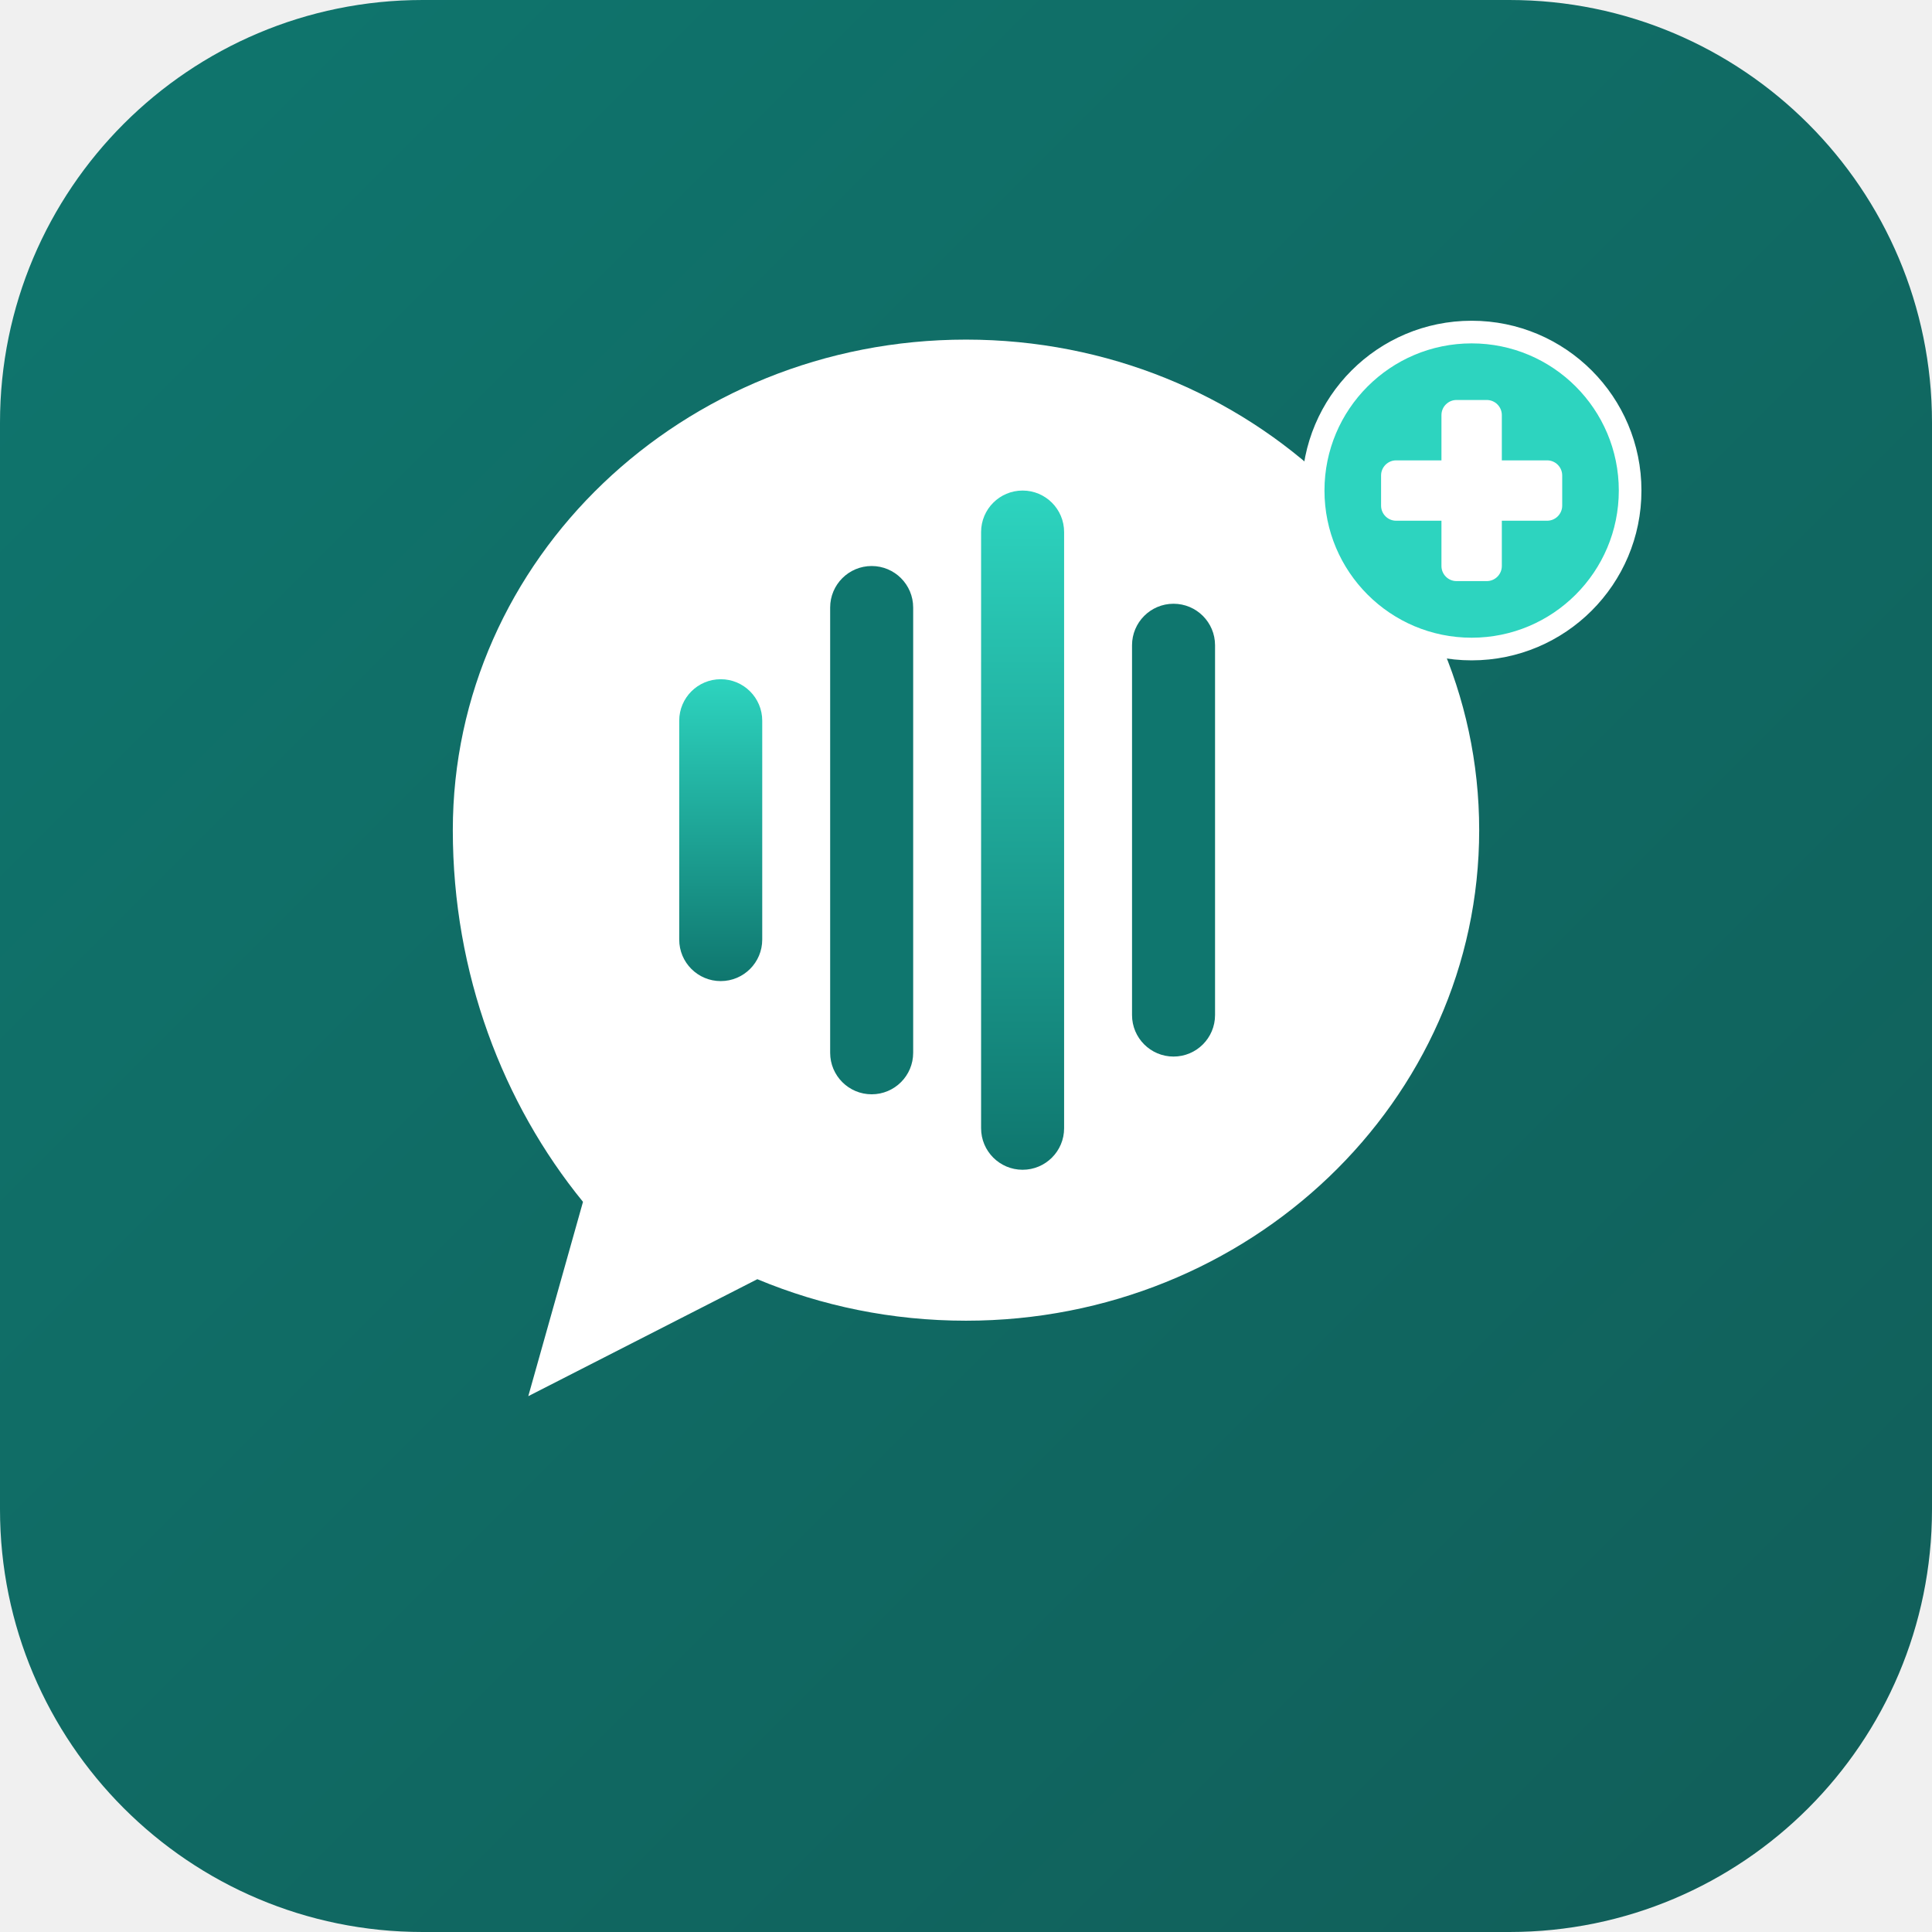
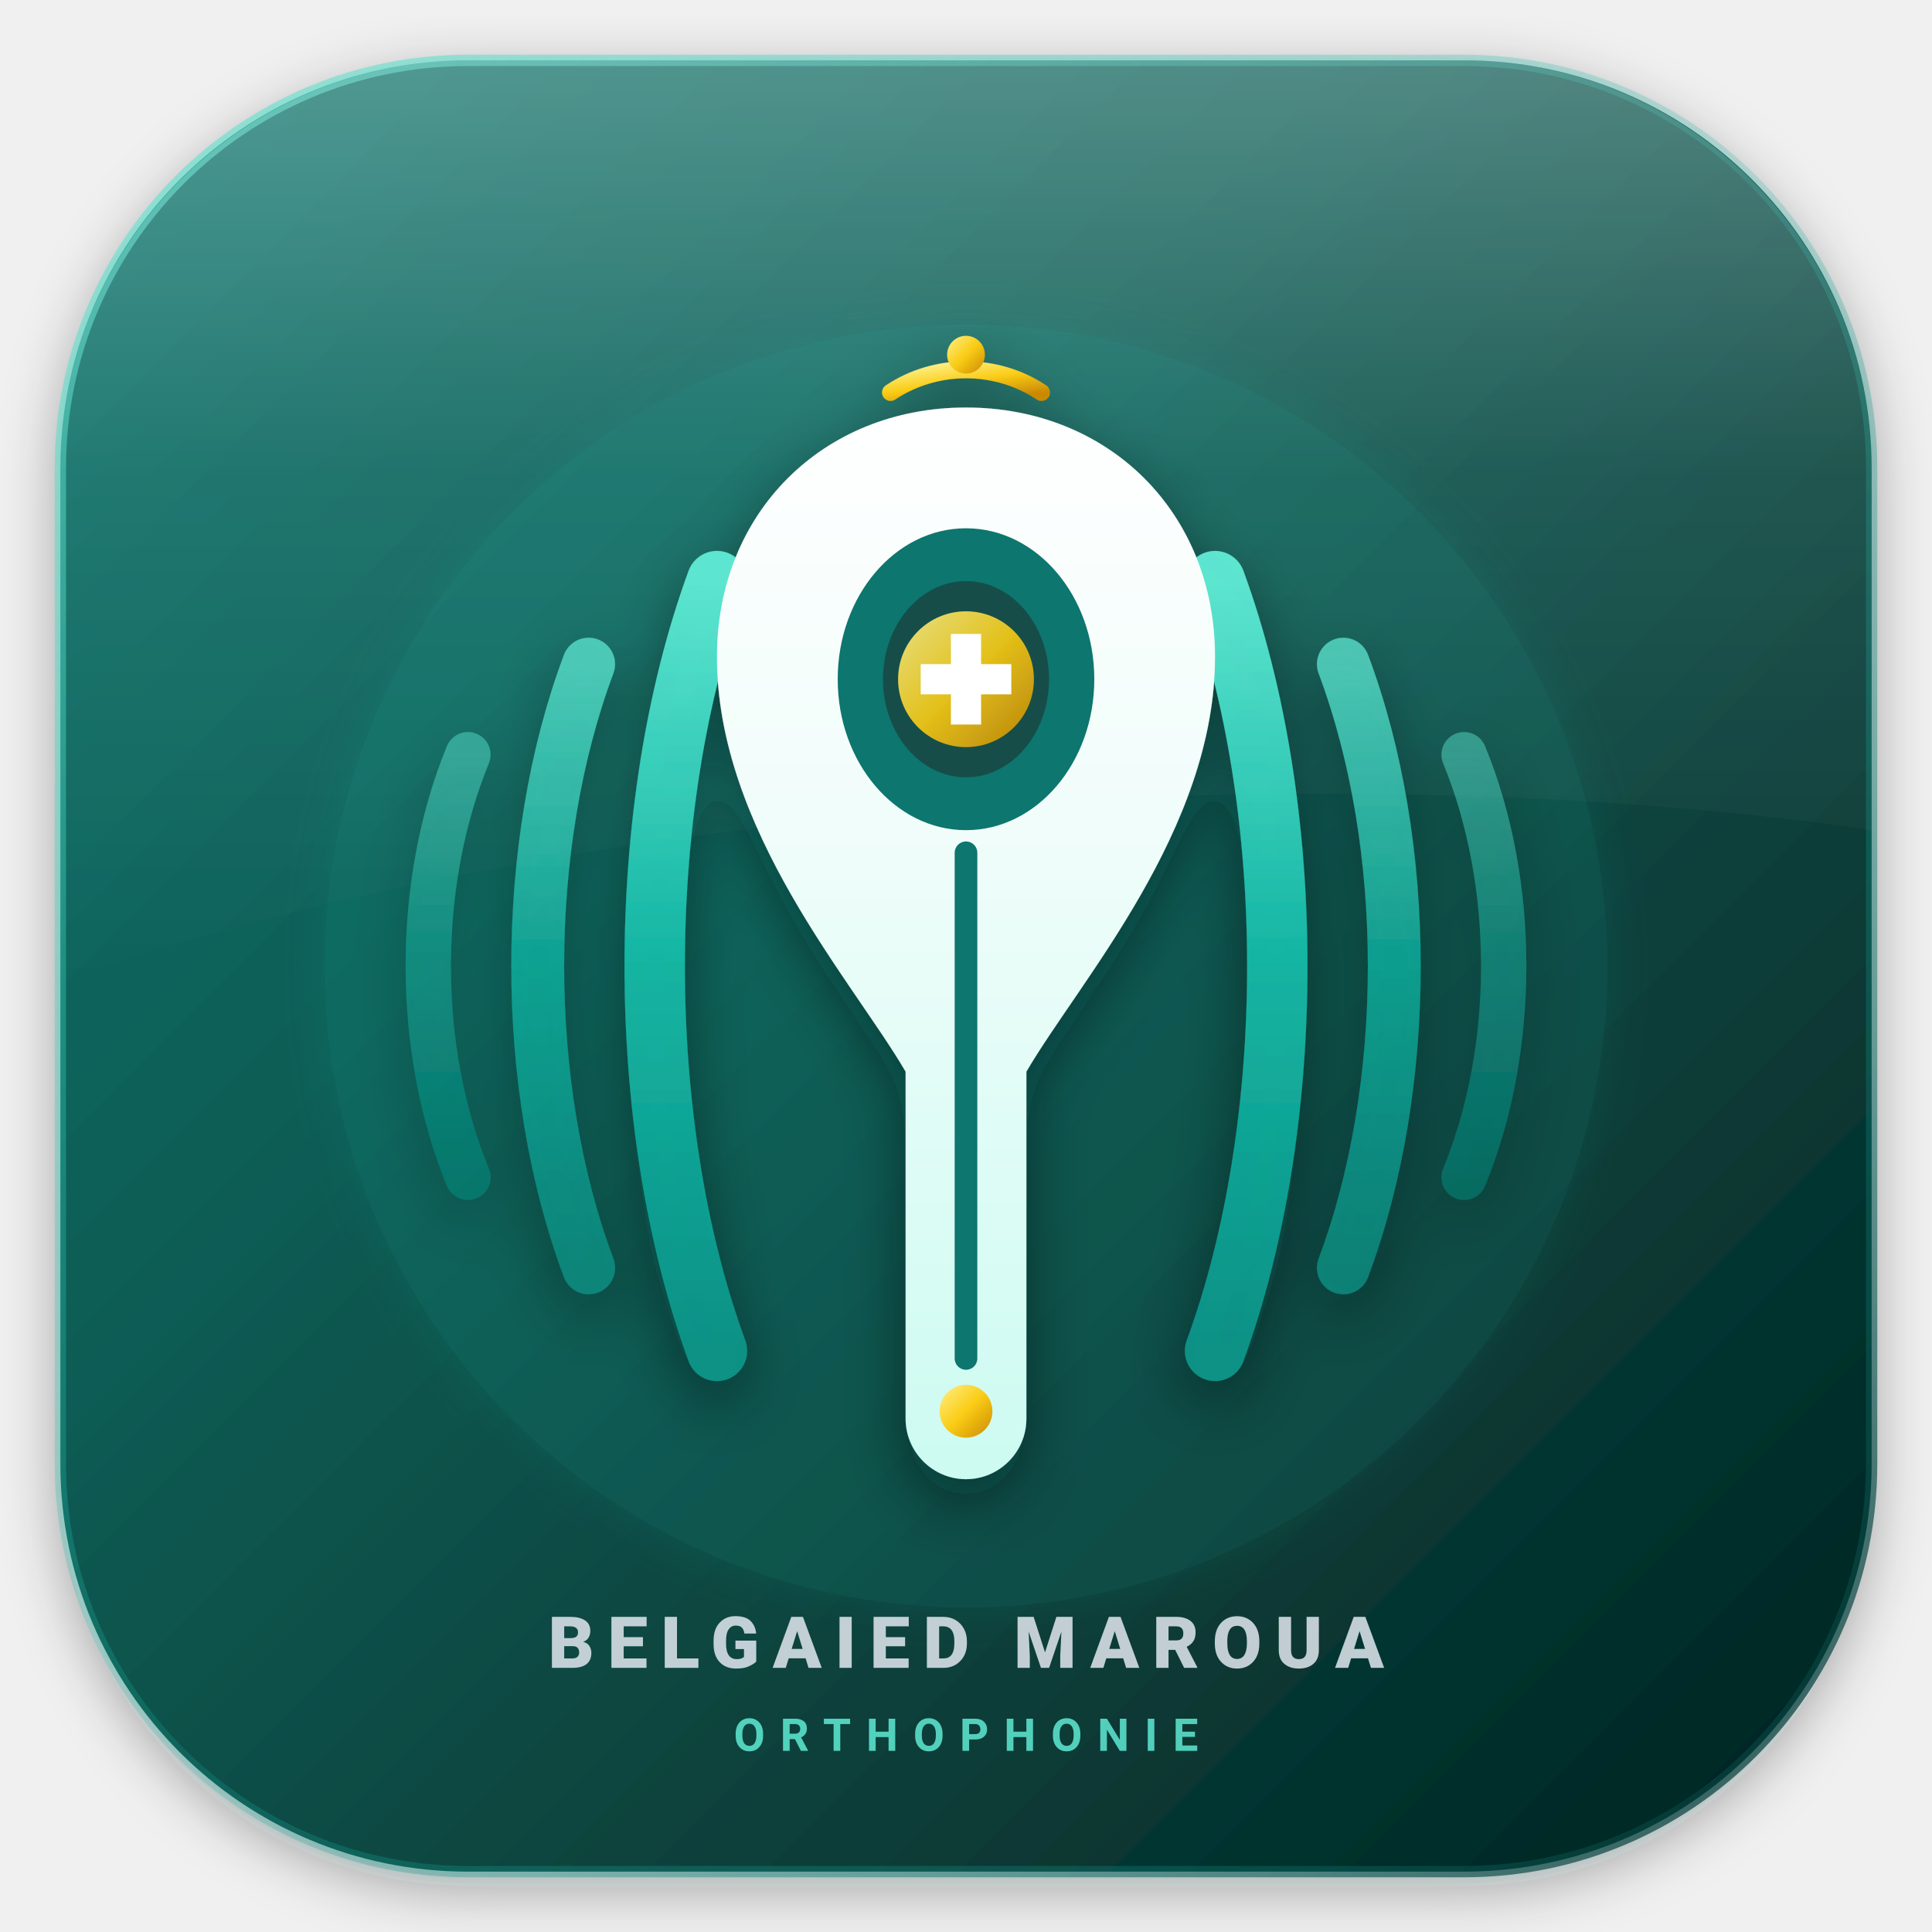
- <svg xmlns="http://www.w3.org/2000/svg" viewBox="0 0 512 512" fill="none">
+ <svg xmlns="http://www.w3.org/2000/svg" viewBox="0 0 512 512" width="512" height="512" fill="none">
  <defs>
-     <linearGradient id="bg" x1="0%" y1="0%" x2="100%" y2="100%">
+     <filter id="shadow-app" x="-10%" y="-10%" width="120%" height="120%" filterUnits="userSpaceOnUse">
+       <feDropShadow dx="0" dy="16" stdDeviation="20" flood-color="#021c1a" flood-opacity="0.65" />
+       <feDropShadow dx="0" dy="4" stdDeviation="8" flood-color="#021c1a" flood-opacity="0.35" />
+     </filter>
+     <filter id="glow-core" x="-20%" y="-20%" width="140%" height="140%" filterUnits="userSpaceOnUse">
+       <feGaussianBlur stdDeviation="6" result="blur" />
+       <feComposite in="SourceGraphic" in2="blur" operator="over" />
+     </filter>
+     <filter id="soft-shadow" x="-20%" y="-20%" width="140%" height="140%">
+       <feDropShadow dx="0" dy="6" stdDeviation="8" flood-color="#011615" flood-opacity="0.45" />
+     </filter>
+     <linearGradient id="bg-grad" x1="0%" y1="0%" x2="100%" y2="100%">
      <stop offset="0%" stop-color="#0f766e" />
-       <stop offset="100%" stop-color="#115e59" />
+       <stop offset="35%" stop-color="#0d5e56" />
+       <stop offset="70%" stop-color="#083e39" />
+       <stop offset="100%" stop-color="#032220" />
    </linearGradient>
-     <linearGradient id="wave" x1="0%" y1="0%" x2="0%" y2="100%">
-       <stop offset="0%" stop-color="#2dd4bf" />
-       <stop offset="100%" stop-color="#0f766e" />
+     <linearGradient id="specular-gloss" x1="0%" y1="0%" x2="0%" y2="100%">
+       <stop offset="0%" stop-color="#ffffff" stop-opacity="0.28" />
+       <stop offset="45%" stop-color="#ffffff" stop-opacity="0.08" />
+       <stop offset="100%" stop-color="#ffffff" stop-opacity="0" />
+     </linearGradient>
+     <linearGradient id="rim-grad" x1="0%" y1="0%" x2="100%" y2="100%">
+       <stop offset="0%" stop-color="#5eead4" stop-opacity="0.6" />
+       <stop offset="50%" stop-color="#14b8a6" stop-opacity="0.2" />
+       <stop offset="100%" stop-color="#042f2e" stop-opacity="0.8" />
+     </linearGradient>
+     <linearGradient id="wave-teal" x1="0%" y1="100%" x2="0%" y2="0%">
+       <stop offset="0%" stop-color="#0d9488" />
+       <stop offset="50%" stop-color="#14b8a6" />
+       <stop offset="100%" stop-color="#5eead4" />
+     </linearGradient>
+     <linearGradient id="gold-accent" x1="0%" y1="0%" x2="100%" y2="100%">
+       <stop offset="0%" stop-color="#fef08a" />
+       <stop offset="50%" stop-color="#facc15" />
+       <stop offset="100%" stop-color="#ca8a04" />
+     </linearGradient>
+     <linearGradient id="pillar-grad" x1="0%" y1="0%" x2="0%" y2="100%">
+       <stop offset="0%" stop-color="#ffffff" />
+       <stop offset="40%" stop-color="#f0fdfa" />
+       <stop offset="100%" stop-color="#ccfbf1" />
    </linearGradient>
  </defs>
-   <rect width="512" height="512" rx="112" fill="url(#bg)" />
-   <path d="M120 220C120 148.2 180.9 90 256 90C331.1 90 392 148.2 392 220C392 291.8 331.1 350 256 350C236.4 350 217.7 346.1 200.7 339L140 370L154.5 318.5C133.3 292.5 120 258 120 220Z" fill="white" />
-   <rect x="180" y="180" width="22" height="80" rx="11" fill="url(#wave)" />
-   <rect x="220" y="150" width="22" height="140" rx="11" fill="#0f766e" />
-   <rect x="260" y="130" width="22" height="180" rx="11" fill="url(#wave)" />
-   <rect x="300" y="160" width="22" height="120" rx="11" fill="#0f766e" />
-   <circle cx="390" cy="130" r="42" fill="#2dd4bf" stroke="white" stroke-width="6" />
-   <rect x="382" y="106" width="16" height="48" rx="4" fill="white" />
-   <rect x="366" y="122" width="48" height="16" rx="4" fill="white" />
+   <rect x="16" y="16" width="480" height="480" rx="108" ry="108" fill="url(#bg-grad)" filter="url(#shadow-app)" />
+   <rect x="16" y="16" width="480" height="480" rx="108" ry="108" stroke="url(#rim-grad)" stroke-width="3" fill="none" />
+   <path d="M16 124 C16 64.7 64.7 16 124 16 L388 16 C447.3 16 496 64.7 496 124 L496 220 C360 200 160 210 16 260 Z" fill="url(#specular-gloss)" />
+   <circle cx="256" cy="256" r="170" fill="#14b8a6" opacity="0.12" filter="url(#glow-core)" />
+   <g filter="url(#soft-shadow)">
+     <g opacity="0.95">
+       <path d="M124 200 C110 234 110 278 124 312" stroke="url(#wave-teal)" stroke-width="12" stroke-linecap="round" opacity="0.45" />
+       <path d="M156 176 C138 224 138 288 156 336" stroke="url(#wave-teal)" stroke-width="14" stroke-linecap="round" opacity="0.75" />
+       <path d="M190 154 C168 214 168 298 190 358" stroke="url(#wave-teal)" stroke-width="16" stroke-linecap="round" />
+     </g>
+     <g opacity="0.95">
+       <path d="M388 200 C402 234 402 278 388 312" stroke="url(#wave-teal)" stroke-width="12" stroke-linecap="round" opacity="0.45" />
+       <path d="M356 176 C374 224 374 288 356 336" stroke="url(#wave-teal)" stroke-width="14" stroke-linecap="round" opacity="0.75" />
+       <path d="M322 154 C344 214 344 298 322 358" stroke="url(#wave-teal)" stroke-width="16" stroke-linecap="round" />
+     </g>
+     <path d="M256 108               C294 108 322 136 322 174               C322 220 286 260 272 284               L272 376               C272 384.8 264.8 392 256 392               C247.2 392 240 384.8 240 376               L240 284               C226 260 190 220 190 174               C190 136 218 108 256 108 Z" fill="url(#pillar-grad)" />
+     <ellipse cx="256" cy="180" rx="34" ry="40" fill="#0f766e" />
+     <ellipse cx="256" cy="180" rx="22" ry="26" fill="#134e4a" />
+     <g transform="translate(256, 180)">
+       <circle cx="0" cy="0" r="18" fill="url(#gold-accent)" opacity="0.9" />
+       <path d="M-4 -12 H4 V-4 H12 V4 H4 V12 H-4 V4 H-12 V-4 H-4 Z" fill="#ffffff" />
+     </g>
+     <path d="M256 226 L256 360" stroke="#0f766e" stroke-width="6" stroke-linecap="round" />
+     <circle cx="256" cy="374" r="7" fill="url(#gold-accent)" />
+     <path d="M236 104 C248 96 264 96 276 104" stroke="url(#gold-accent)" stroke-width="4.5" stroke-linecap="round" fill="none" />
+     <circle cx="256" cy="94" r="5" fill="url(#gold-accent)" />
+   </g>
+   <g opacity="0.85">
+     <text x="256" y="442" text-anchor="middle" font-family="-apple-system, BlinkMacSystemFont, 'Segoe UI', Roboto, Helvetica, Arial, sans-serif" font-size="19" font-weight="800" fill="#e2e8f0" letter-spacing="3.5">
+       BELGAIED MAROUA
+     </text>
+     <text x="256" y="464" text-anchor="middle" font-family="-apple-system, BlinkMacSystemFont, 'Segoe UI', Roboto, Helvetica, Arial, sans-serif" font-size="12" font-weight="600" fill="#5eead4" letter-spacing="4">
+       ORTHOPHONIE
+     </text>
+   </g>
</svg>
